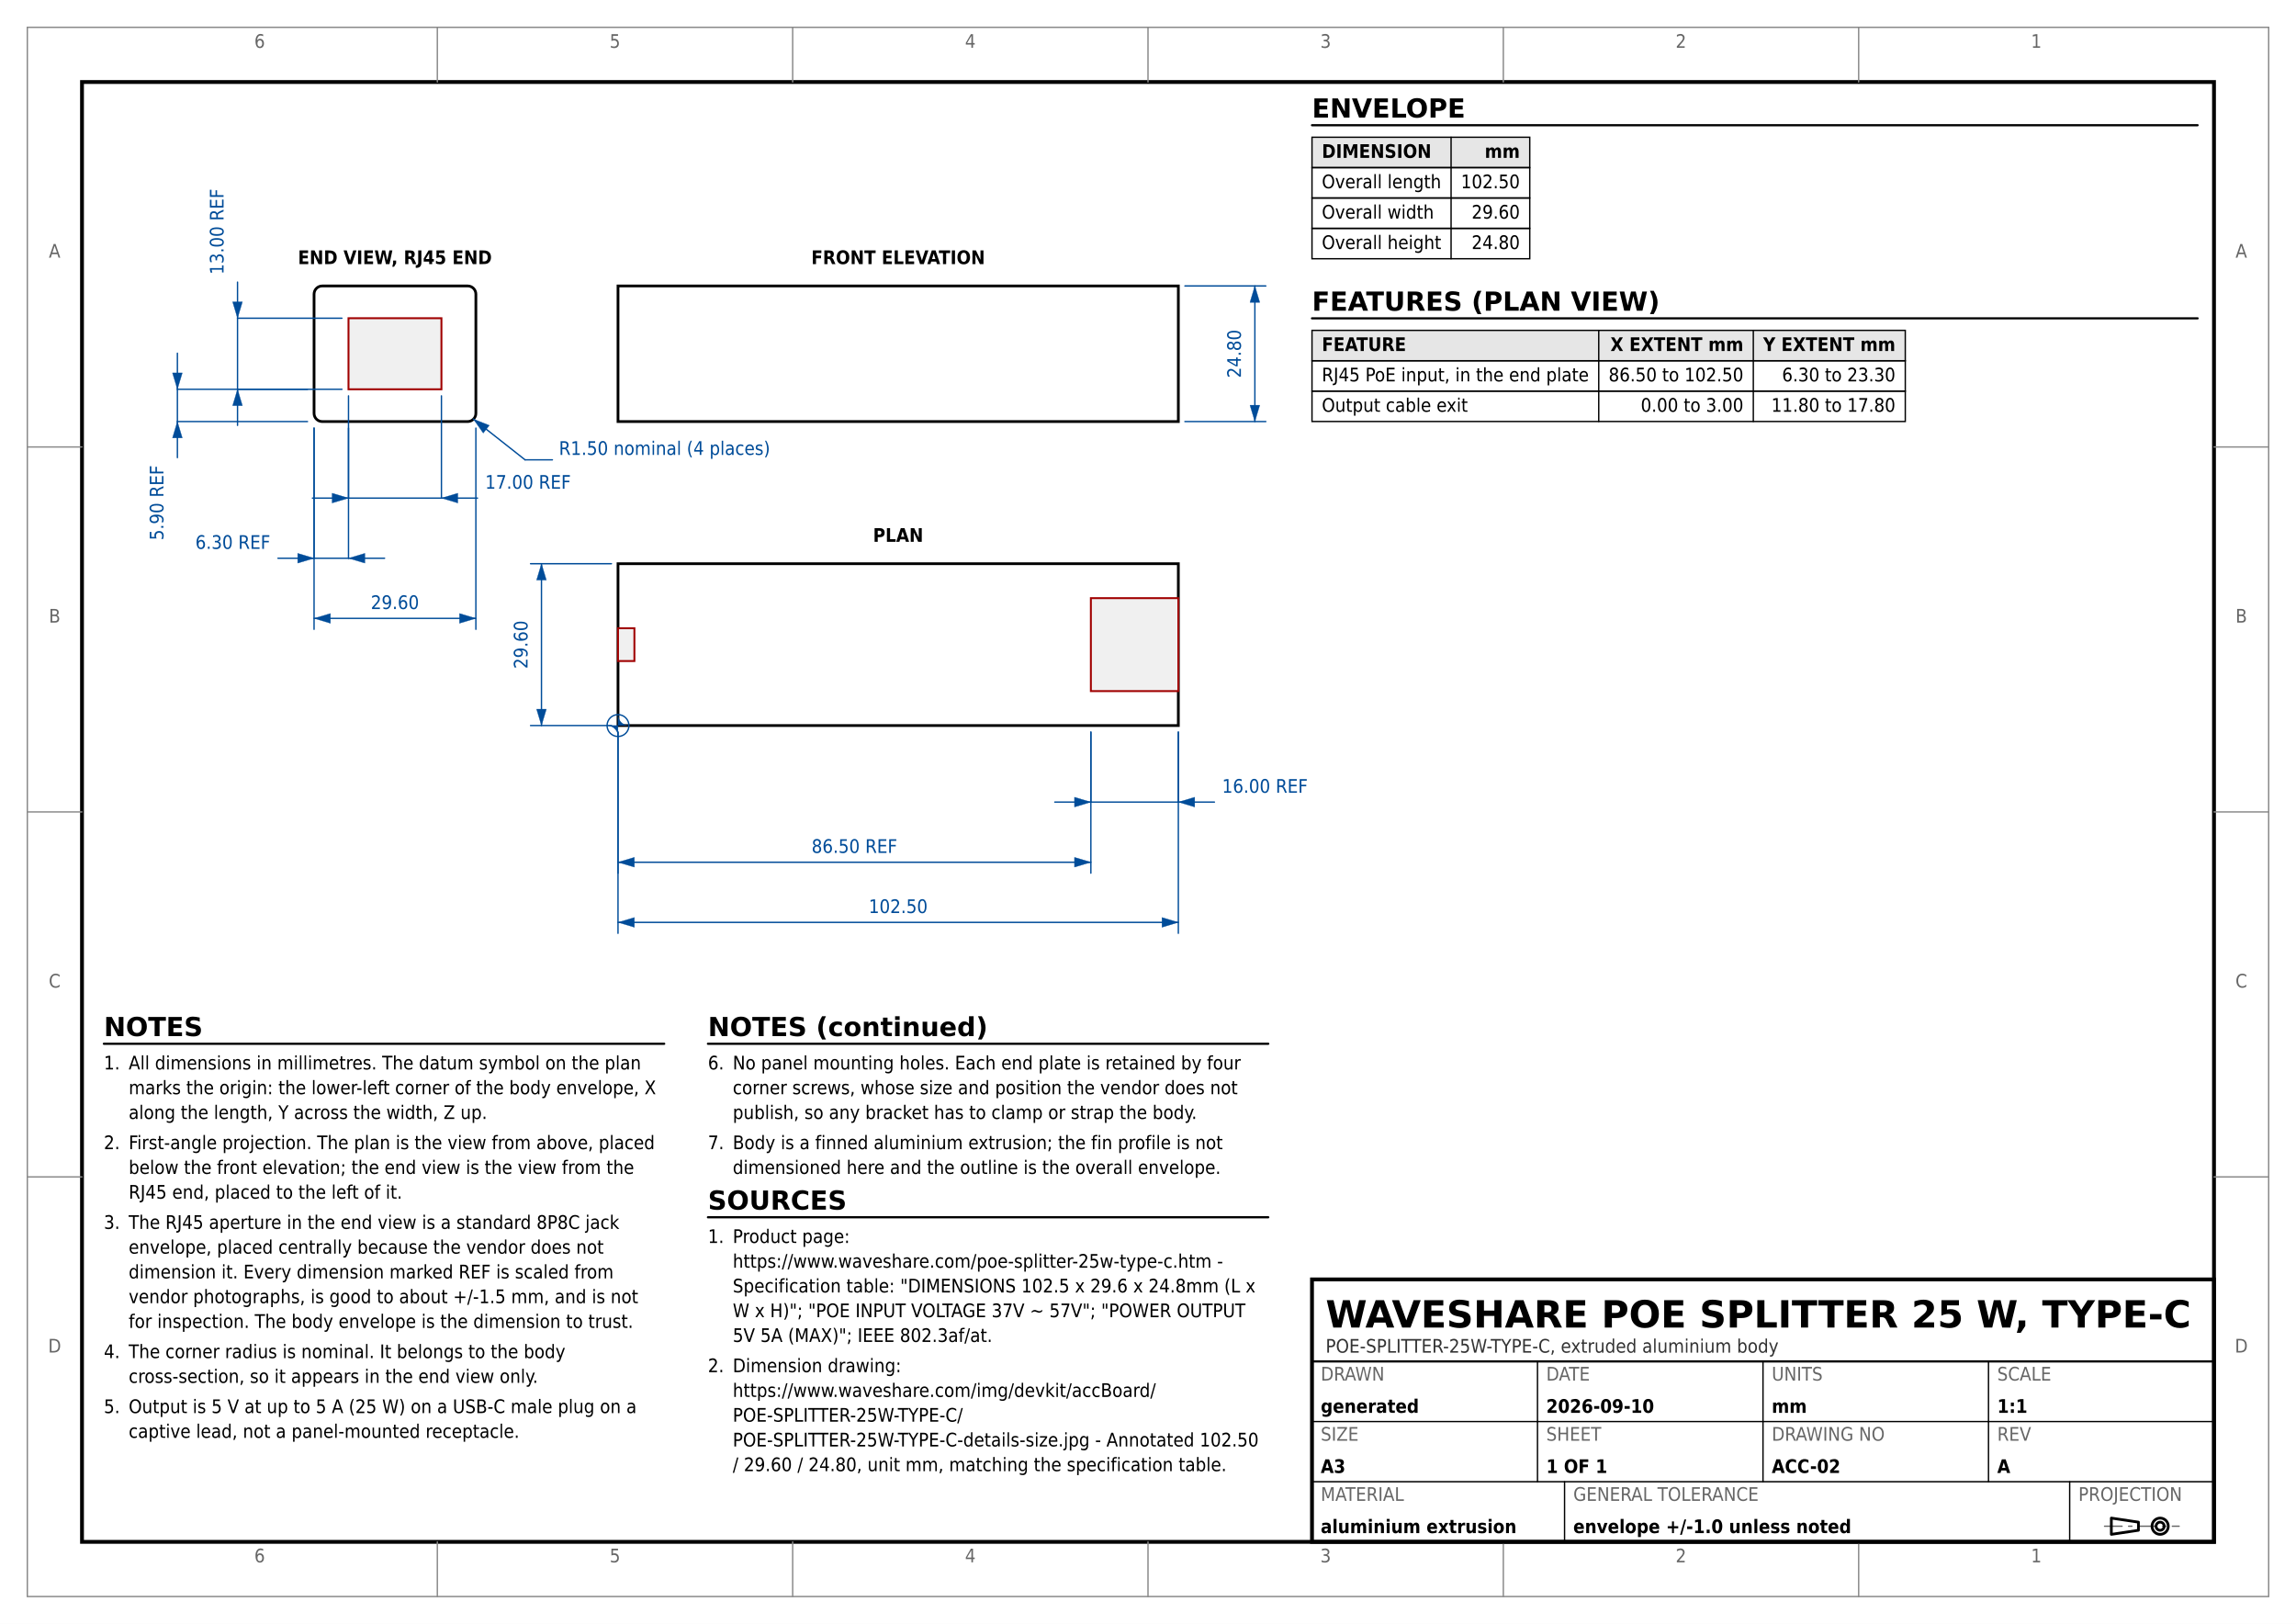
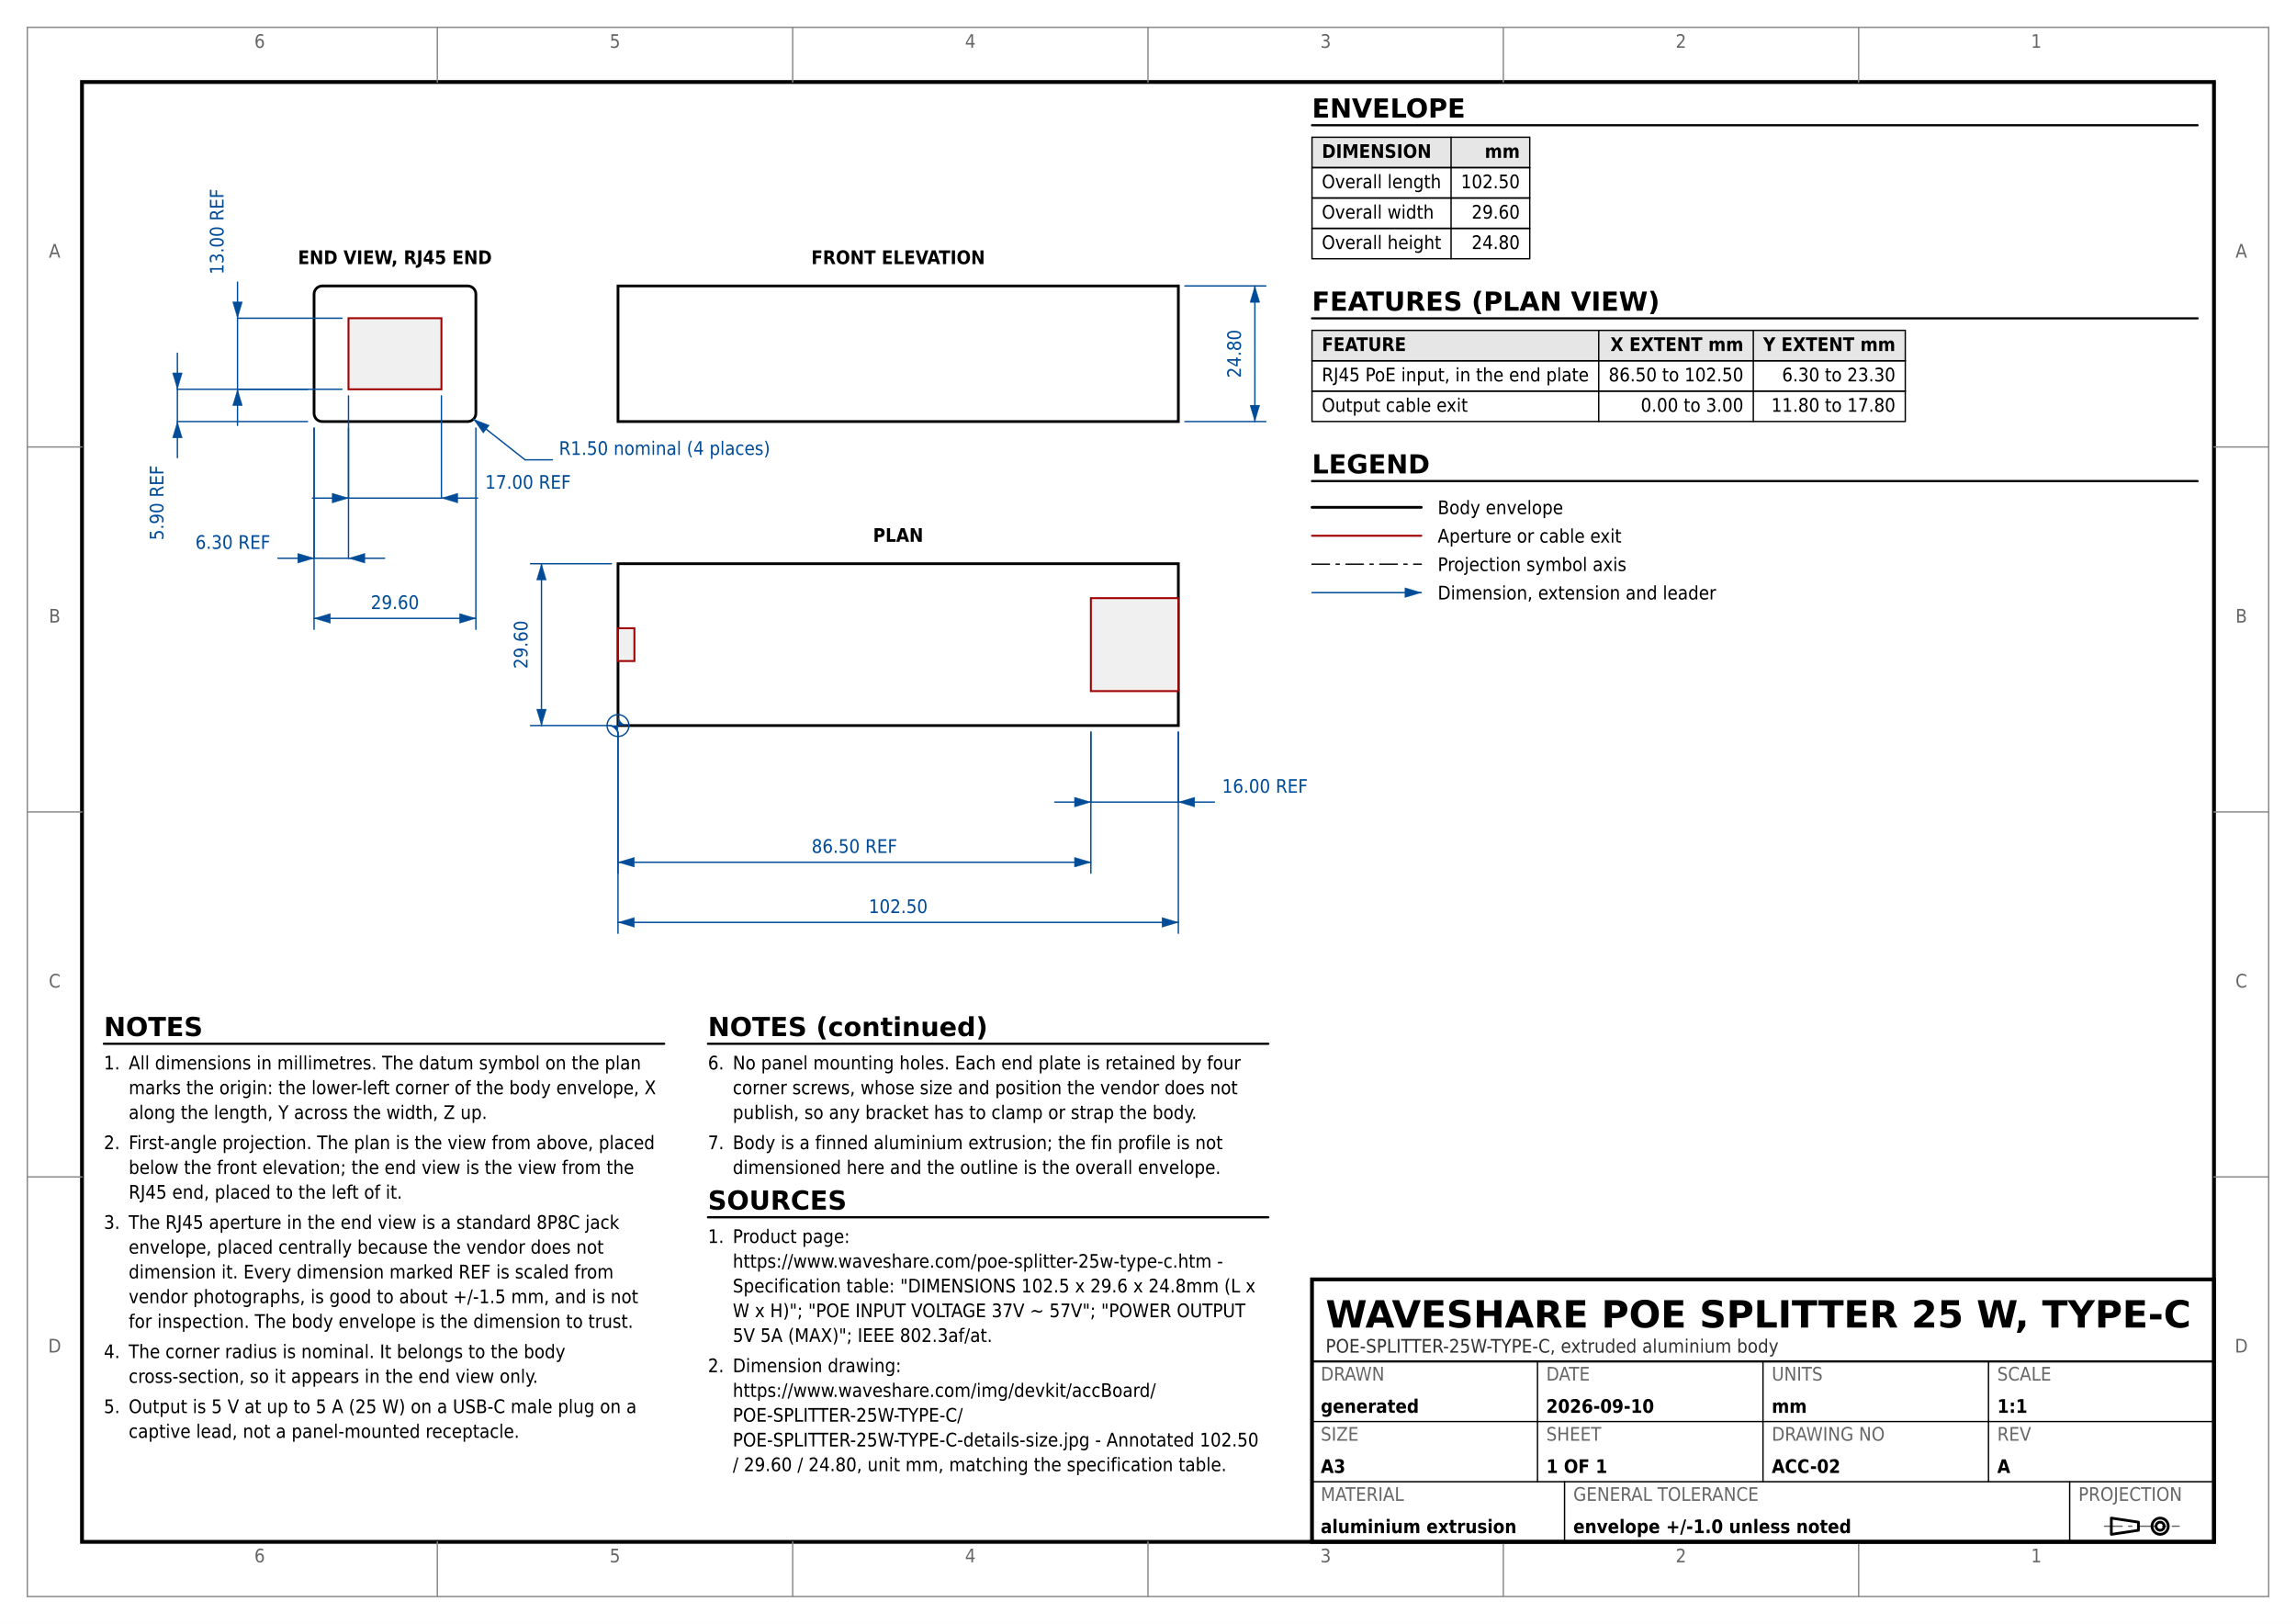
<svg xmlns="http://www.w3.org/2000/svg" version="1.1" width="420mm" height="297mm" viewBox="0 0 420 297">
  <rect width="100%" height="100%" fill="#ffffff" />
  <rect x="5" y="5" width="410" height="287" fill="none" stroke="#888888" stroke-width="0.25" />
  <rect x="15" y="15" width="390" height="267" fill="none" stroke="#000000" stroke-width="0.7" />
  <text x="47.5" y="285.75" font-family="DejaVu Sans Condensed, DejaVu Sans, Liberation Sans, sans-serif" font-size="3.429" fill="#666666" text-anchor="middle">6</text>
  <text x="47.5" y="8.75" font-family="DejaVu Sans Condensed, DejaVu Sans, Liberation Sans, sans-serif" font-size="3.429" fill="#666666" text-anchor="middle">6</text>
  <line x1="80" y1="292" x2="80" y2="282" stroke="#888888" stroke-width="0.25" stroke-linecap="round" />
  <line x1="80" y1="15" x2="80" y2="5" stroke="#888888" stroke-width="0.25" stroke-linecap="round" />
  <text x="112.5" y="285.75" font-family="DejaVu Sans Condensed, DejaVu Sans, Liberation Sans, sans-serif" font-size="3.429" fill="#666666" text-anchor="middle">5</text>
  <text x="112.5" y="8.75" font-family="DejaVu Sans Condensed, DejaVu Sans, Liberation Sans, sans-serif" font-size="3.429" fill="#666666" text-anchor="middle">5</text>
  <line x1="145" y1="292" x2="145" y2="282" stroke="#888888" stroke-width="0.25" stroke-linecap="round" />
  <line x1="145" y1="15" x2="145" y2="5" stroke="#888888" stroke-width="0.25" stroke-linecap="round" />
  <text x="177.5" y="285.75" font-family="DejaVu Sans Condensed, DejaVu Sans, Liberation Sans, sans-serif" font-size="3.429" fill="#666666" text-anchor="middle">4</text>
  <text x="177.5" y="8.75" font-family="DejaVu Sans Condensed, DejaVu Sans, Liberation Sans, sans-serif" font-size="3.429" fill="#666666" text-anchor="middle">4</text>
  <line x1="210" y1="292" x2="210" y2="282" stroke="#888888" stroke-width="0.25" stroke-linecap="round" />
  <line x1="210" y1="15" x2="210" y2="5" stroke="#888888" stroke-width="0.25" stroke-linecap="round" />
  <text x="242.5" y="285.75" font-family="DejaVu Sans Condensed, DejaVu Sans, Liberation Sans, sans-serif" font-size="3.429" fill="#666666" text-anchor="middle">3</text>
  <text x="242.5" y="8.75" font-family="DejaVu Sans Condensed, DejaVu Sans, Liberation Sans, sans-serif" font-size="3.429" fill="#666666" text-anchor="middle">3</text>
  <line x1="275" y1="292" x2="275" y2="282" stroke="#888888" stroke-width="0.25" stroke-linecap="round" />
  <line x1="275" y1="15" x2="275" y2="5" stroke="#888888" stroke-width="0.25" stroke-linecap="round" />
  <text x="307.5" y="285.75" font-family="DejaVu Sans Condensed, DejaVu Sans, Liberation Sans, sans-serif" font-size="3.429" fill="#666666" text-anchor="middle">2</text>
  <text x="307.5" y="8.75" font-family="DejaVu Sans Condensed, DejaVu Sans, Liberation Sans, sans-serif" font-size="3.429" fill="#666666" text-anchor="middle">2</text>
  <line x1="340" y1="292" x2="340" y2="282" stroke="#888888" stroke-width="0.25" stroke-linecap="round" />
  <line x1="340" y1="15" x2="340" y2="5" stroke="#888888" stroke-width="0.25" stroke-linecap="round" />
  <text x="372.5" y="285.75" font-family="DejaVu Sans Condensed, DejaVu Sans, Liberation Sans, sans-serif" font-size="3.429" fill="#666666" text-anchor="middle">1</text>
  <text x="372.5" y="8.75" font-family="DejaVu Sans Condensed, DejaVu Sans, Liberation Sans, sans-serif" font-size="3.429" fill="#666666" text-anchor="middle">1</text>
  <text x="10" y="247.375" font-family="DejaVu Sans Condensed, DejaVu Sans, Liberation Sans, sans-serif" font-size="3.429" fill="#666666" text-anchor="middle">D</text>
  <text x="410" y="247.375" font-family="DejaVu Sans Condensed, DejaVu Sans, Liberation Sans, sans-serif" font-size="3.429" fill="#666666" text-anchor="middle">D</text>
  <line x1="5" y1="215.25" x2="15" y2="215.25" stroke="#888888" stroke-width="0.25" stroke-linecap="round" />
  <line x1="405" y1="215.25" x2="415" y2="215.25" stroke="#888888" stroke-width="0.25" stroke-linecap="round" />
  <text x="10" y="180.625" font-family="DejaVu Sans Condensed, DejaVu Sans, Liberation Sans, sans-serif" font-size="3.429" fill="#666666" text-anchor="middle">C</text>
  <text x="410" y="180.625" font-family="DejaVu Sans Condensed, DejaVu Sans, Liberation Sans, sans-serif" font-size="3.429" fill="#666666" text-anchor="middle">C</text>
  <line x1="5" y1="148.5" x2="15" y2="148.5" stroke="#888888" stroke-width="0.25" stroke-linecap="round" />
  <line x1="405" y1="148.5" x2="415" y2="148.5" stroke="#888888" stroke-width="0.25" stroke-linecap="round" />
  <text x="10" y="113.875" font-family="DejaVu Sans Condensed, DejaVu Sans, Liberation Sans, sans-serif" font-size="3.429" fill="#666666" text-anchor="middle">B</text>
  <text x="410" y="113.875" font-family="DejaVu Sans Condensed, DejaVu Sans, Liberation Sans, sans-serif" font-size="3.429" fill="#666666" text-anchor="middle">B</text>
  <line x1="5" y1="81.75" x2="15" y2="81.75" stroke="#888888" stroke-width="0.25" stroke-linecap="round" />
  <line x1="405" y1="81.75" x2="415" y2="81.75" stroke="#888888" stroke-width="0.25" stroke-linecap="round" />
  <text x="10" y="47.125" font-family="DejaVu Sans Condensed, DejaVu Sans, Liberation Sans, sans-serif" font-size="3.429" fill="#666666" text-anchor="middle">A</text>
  <text x="410" y="47.125" font-family="DejaVu Sans Condensed, DejaVu Sans, Liberation Sans, sans-serif" font-size="3.429" fill="#666666" text-anchor="middle">A</text>
  <rect x="113.05" y="52.3" width="102.5" height="24.8" fill="none" stroke="#000000" stroke-width="0.5" />
  <rect x="113.05" y="103.1" width="102.5" height="29.6" fill="none" stroke="#000000" stroke-width="0.5" />
  <rect x="57.45" y="52.3" width="29.6" height="24.8" fill="none" stroke="#000000" stroke-width="0.5" rx="1.5" ry="1.5" />
  <text x="164.3" y="48.3" font-family="DejaVu Sans Condensed, DejaVu Sans, Liberation Sans, sans-serif" font-size="3.429" fill="#000000" text-anchor="middle" font-weight="bold">FRONT ELEVATION</text>
  <text x="164.3" y="99.1" font-family="DejaVu Sans Condensed, DejaVu Sans, Liberation Sans, sans-serif" font-size="3.429" fill="#000000" text-anchor="middle" font-weight="bold">PLAN</text>
  <text x="72.25" y="48.3" font-family="DejaVu Sans Condensed, DejaVu Sans, Liberation Sans, sans-serif" font-size="3.429" fill="#000000" text-anchor="middle" font-weight="bold">END VIEW, RJ45 END</text>
  <rect x="199.55" y="109.4" width="16" height="17" fill="#f0f0f0" stroke="#a00000" stroke-width="0.35" />
  <rect x="63.75" y="58.2" width="17" height="13" fill="#f0f0f0" stroke="#a00000" stroke-width="0.35" />
  <line x1="63.75" y1="72.4" x2="63.75" y2="91.1" stroke="#004c99" stroke-width="0.25" stroke-linecap="round" />
  <line x1="80.75" y1="72.4" x2="80.75" y2="91.1" stroke="#004c99" stroke-width="0.25" stroke-linecap="round" />
  <line x1="63.75" y1="91.1" x2="80.75" y2="91.1" stroke="#004c99" stroke-width="0.25" stroke-linecap="round" />
  <polygon points="63.75,91.1 60.75,90.2 60.75,92" fill="#004c99" stroke="#004c99" stroke-width="0.05" stroke-linejoin="round" />
  <polygon points="80.75,91.1 83.75,92 83.75,90.2" fill="#004c99" stroke="#004c99" stroke-width="0.05" stroke-linejoin="round" />
  <line x1="57.15" y1="91.1" x2="63.75" y2="91.1" stroke="#004c99" stroke-width="0.25" stroke-linecap="round" />
  <line x1="80.75" y1="91.1" x2="87.35" y2="91.1" stroke="#004c99" stroke-width="0.25" stroke-linecap="round" />
  <text x="88.75" y="89.391" font-family="DejaVu Sans Condensed, DejaVu Sans, Liberation Sans, sans-serif" font-size="3.429" fill="#004c99" text-anchor="start">17.00 REF</text>
  <line x1="57.45" y1="78.3" x2="57.45" y2="102.1" stroke="#004c99" stroke-width="0.25" stroke-linecap="round" />
  <line x1="63.75" y1="78.3" x2="63.75" y2="102.1" stroke="#004c99" stroke-width="0.25" stroke-linecap="round" />
  <line x1="57.45" y1="102.1" x2="63.75" y2="102.1" stroke="#004c99" stroke-width="0.25" stroke-linecap="round" />
  <polygon points="57.45,102.1 54.45,101.2 54.45,103" fill="#004c99" stroke="#004c99" stroke-width="0.05" stroke-linejoin="round" />
  <polygon points="63.75,102.1 66.75,103 66.75,101.2" fill="#004c99" stroke="#004c99" stroke-width="0.05" stroke-linejoin="round" />
  <line x1="50.85" y1="102.1" x2="57.45" y2="102.1" stroke="#004c99" stroke-width="0.25" stroke-linecap="round" />
  <line x1="63.75" y1="102.1" x2="70.35" y2="102.1" stroke="#004c99" stroke-width="0.25" stroke-linecap="round" />
  <text x="49.45" y="100.391" font-family="DejaVu Sans Condensed, DejaVu Sans, Liberation Sans, sans-serif" font-size="3.429" fill="#004c99" text-anchor="end">6.30 REF</text>
  <line x1="62.55" y1="71.2" x2="43.45" y2="71.2" stroke="#004c99" stroke-width="0.25" stroke-linecap="round" />
  <line x1="62.55" y1="58.2" x2="43.45" y2="58.2" stroke="#004c99" stroke-width="0.25" stroke-linecap="round" />
  <line x1="43.45" y1="71.2" x2="43.45" y2="58.2" stroke="#004c99" stroke-width="0.25" stroke-linecap="round" />
  <polygon points="43.45,71.2 42.55,74.2 44.35,74.2" fill="#004c99" stroke="#004c99" stroke-width="0.05" stroke-linejoin="round" />
  <polygon points="43.45,58.2 44.35,55.2 42.55,55.2" fill="#004c99" stroke="#004c99" stroke-width="0.05" stroke-linejoin="round" />
  <line x1="43.45" y1="77.8" x2="43.45" y2="71.2" stroke="#004c99" stroke-width="0.25" stroke-linecap="round" />
  <line x1="43.45" y1="58.2" x2="43.45" y2="51.6" stroke="#004c99" stroke-width="0.25" stroke-linecap="round" />
  <text x="40.895" y="50.2" font-family="DejaVu Sans Condensed, DejaVu Sans, Liberation Sans, sans-serif" font-size="3.429" fill="#004c99" text-anchor="start" transform="rotate(-90 40.8953 50.2)">13.00 REF</text>
  <line x1="56.25" y1="77.1" x2="32.45" y2="77.1" stroke="#004c99" stroke-width="0.25" stroke-linecap="round" />
  <line x1="56.25" y1="71.2" x2="32.45" y2="71.2" stroke="#004c99" stroke-width="0.25" stroke-linecap="round" />
  <line x1="32.45" y1="77.1" x2="32.45" y2="71.2" stroke="#004c99" stroke-width="0.25" stroke-linecap="round" />
  <polygon points="32.45,77.1 31.55,80.1 33.35,80.1" fill="#004c99" stroke="#004c99" stroke-width="0.05" stroke-linejoin="round" />
  <polygon points="32.45,71.2 33.35,68.2 31.55,68.2" fill="#004c99" stroke="#004c99" stroke-width="0.05" stroke-linejoin="round" />
  <line x1="32.45" y1="83.7" x2="32.45" y2="77.1" stroke="#004c99" stroke-width="0.25" stroke-linecap="round" />
  <line x1="32.45" y1="71.2" x2="32.45" y2="64.6" stroke="#004c99" stroke-width="0.25" stroke-linecap="round" />
  <text x="29.895" y="85.1" font-family="DejaVu Sans Condensed, DejaVu Sans, Liberation Sans, sans-serif" font-size="3.429" fill="#004c99" text-anchor="end" transform="rotate(-90 29.8953 85.1)">5.90 REF</text>
  <line x1="199.55" y1="133.9" x2="199.55" y2="146.7" stroke="#004c99" stroke-width="0.25" stroke-linecap="round" />
  <line x1="215.55" y1="133.9" x2="215.55" y2="146.7" stroke="#004c99" stroke-width="0.25" stroke-linecap="round" />
  <line x1="199.55" y1="146.7" x2="215.55" y2="146.7" stroke="#004c99" stroke-width="0.25" stroke-linecap="round" />
  <polygon points="199.55,146.7 196.55,145.8 196.55,147.6" fill="#004c99" stroke="#004c99" stroke-width="0.05" stroke-linejoin="round" />
  <polygon points="215.55,146.7 218.55,147.6 218.55,145.8" fill="#004c99" stroke="#004c99" stroke-width="0.05" stroke-linejoin="round" />
  <line x1="192.95" y1="146.7" x2="199.55" y2="146.7" stroke="#004c99" stroke-width="0.25" stroke-linecap="round" />
  <line x1="215.55" y1="146.7" x2="222.15" y2="146.7" stroke="#004c99" stroke-width="0.25" stroke-linecap="round" />
  <text x="223.55" y="144.991" font-family="DejaVu Sans Condensed, DejaVu Sans, Liberation Sans, sans-serif" font-size="3.429" fill="#004c99" text-anchor="start">16.00 REF</text>
  <line x1="113.05" y1="133.9" x2="113.05" y2="159.7" stroke="#004c99" stroke-width="0.25" stroke-linecap="round" />
  <line x1="199.55" y1="133.9" x2="199.55" y2="159.7" stroke="#004c99" stroke-width="0.25" stroke-linecap="round" />
  <line x1="113.05" y1="157.7" x2="199.55" y2="157.7" stroke="#004c99" stroke-width="0.25" stroke-linecap="round" />
  <polygon points="113.05,157.7 116.05,158.6 116.05,156.8" fill="#004c99" stroke="#004c99" stroke-width="0.05" stroke-linejoin="round" />
  <polygon points="199.55,157.7 196.55,156.8 196.55,158.6" fill="#004c99" stroke="#004c99" stroke-width="0.05" stroke-linejoin="round" />
  <text x="156.3" y="155.991" font-family="DejaVu Sans Condensed, DejaVu Sans, Liberation Sans, sans-serif" font-size="3.429" fill="#004c99" text-anchor="middle">86.50 REF</text>
  <rect x="113.05" y="114.9" width="3" height="6" fill="#f0f0f0" stroke="#a00000" stroke-width="0.35" />
  <line x1="113.05" y1="133.9" x2="113.05" y2="170.7" stroke="#004c99" stroke-width="0.25" stroke-linecap="round" />
  <line x1="215.55" y1="133.9" x2="215.55" y2="170.7" stroke="#004c99" stroke-width="0.25" stroke-linecap="round" />
  <line x1="113.05" y1="168.7" x2="215.55" y2="168.7" stroke="#004c99" stroke-width="0.25" stroke-linecap="round" />
  <polygon points="113.05,168.7 116.05,169.6 116.05,167.8" fill="#004c99" stroke="#004c99" stroke-width="0.05" stroke-linejoin="round" />
  <polygon points="215.55,168.7 212.55,167.8 212.55,169.6" fill="#004c99" stroke="#004c99" stroke-width="0.05" stroke-linejoin="round" />
  <text x="164.3" y="166.991" font-family="DejaVu Sans Condensed, DejaVu Sans, Liberation Sans, sans-serif" font-size="3.429" fill="#004c99" text-anchor="middle">102.50</text>
  <line x1="111.85" y1="132.7" x2="97.05" y2="132.7" stroke="#004c99" stroke-width="0.25" stroke-linecap="round" />
  <line x1="111.85" y1="103.1" x2="97.05" y2="103.1" stroke="#004c99" stroke-width="0.25" stroke-linecap="round" />
  <line x1="99.05" y1="132.7" x2="99.05" y2="103.1" stroke="#004c99" stroke-width="0.25" stroke-linecap="round" />
  <polygon points="99.05,132.7 99.95,129.7 98.15,129.7" fill="#004c99" stroke="#004c99" stroke-width="0.05" stroke-linejoin="round" />
  <polygon points="99.05,103.1 98.15,106.1 99.95,106.1" fill="#004c99" stroke="#004c99" stroke-width="0.05" stroke-linejoin="round" />
  <text x="96.495" y="117.9" font-family="DejaVu Sans Condensed, DejaVu Sans, Liberation Sans, sans-serif" font-size="3.429" fill="#004c99" text-anchor="middle" transform="rotate(-90 96.4953 117.9)">29.60</text>
  <line x1="216.75" y1="77.1" x2="231.55" y2="77.1" stroke="#004c99" stroke-width="0.25" stroke-linecap="round" />
  <line x1="216.75" y1="52.3" x2="231.55" y2="52.3" stroke="#004c99" stroke-width="0.25" stroke-linecap="round" />
  <line x1="229.55" y1="77.1" x2="229.55" y2="52.3" stroke="#004c99" stroke-width="0.25" stroke-linecap="round" />
  <polygon points="229.55,77.1 230.45,74.1 228.65,74.1" fill="#004c99" stroke="#004c99" stroke-width="0.05" stroke-linejoin="round" />
  <polygon points="229.55,52.3 228.65,55.3 230.45,55.3" fill="#004c99" stroke="#004c99" stroke-width="0.05" stroke-linejoin="round" />
  <text x="226.995" y="64.7" font-family="DejaVu Sans Condensed, DejaVu Sans, Liberation Sans, sans-serif" font-size="3.429" fill="#004c99" text-anchor="middle" transform="rotate(-90 226.9953 64.7)">24.80</text>
  <line x1="57.45" y1="78.3" x2="57.45" y2="115.1" stroke="#004c99" stroke-width="0.25" stroke-linecap="round" />
  <line x1="87.05" y1="78.3" x2="87.05" y2="115.1" stroke="#004c99" stroke-width="0.25" stroke-linecap="round" />
  <line x1="57.45" y1="113.1" x2="87.05" y2="113.1" stroke="#004c99" stroke-width="0.25" stroke-linecap="round" />
  <polygon points="57.45,113.1 60.45,114 60.45,112.2" fill="#004c99" stroke="#004c99" stroke-width="0.05" stroke-linejoin="round" />
  <polygon points="87.05,113.1 84.05,112.2 84.05,114" fill="#004c99" stroke="#004c99" stroke-width="0.05" stroke-linejoin="round" />
  <text x="72.25" y="111.391" font-family="DejaVu Sans Condensed, DejaVu Sans, Liberation Sans, sans-serif" font-size="3.429" fill="#004c99" text-anchor="middle">29.60</text>
  <polygon points="86.6,76.65 88.399,79.214 89.513,77.8" fill="#004c99" stroke="#004c99" stroke-width="0.05" stroke-linejoin="round" />
  <line x1="86.6" y1="76.65" x2="96.05" y2="84.1" stroke="#004c99" stroke-width="0.25" stroke-linecap="round" />
  <line x1="96.05" y1="84.1" x2="101.05" y2="84.1" stroke="#004c99" stroke-width="0.25" stroke-linecap="round" />
  <text x="102.25" y="83.2" font-family="DejaVu Sans Condensed, DejaVu Sans, Liberation Sans, sans-serif" font-size="3.429" fill="#004c99" text-anchor="start">R1.50 nominal (4 places)</text>
  <circle cx="113.05" cy="132.7" r="2" fill="none" stroke="#004c99" stroke-width="0.25" />
  <path d="M 113.05 132.7 L 115.05 132.7 A 2.0 2.0 0 0 1 113.05 130.7 Z" fill="#004c99" stroke="#004c99" stroke-width="0.05" stroke-linejoin="round" stroke-linecap="round" />
  <path d="M 113.05 132.7 L 111.05 132.7 A 2.0 2.0 0 0 1 113.05 134.7 Z" fill="#004c99" stroke="#004c99" stroke-width="0.05" stroke-linejoin="round" stroke-linecap="round" />
  <text x="240" y="21.5" font-family="DejaVu Sans, Liberation Sans, sans-serif" font-size="4.801" fill="#000000" text-anchor="start" font-weight="bold">ENVELOPE</text>
  <line x1="240" y1="22.9" x2="402" y2="22.9" stroke="#000000" stroke-width="0.4" stroke-linecap="round" />
  <rect x="240" y="25.1" width="39.833" height="5.556" fill="#e6e6e6" stroke="#000000" stroke-width="0.25" />
  <text x="241.8" y="28.878" font-family="DejaVu Sans Condensed, DejaVu Sans, Liberation Sans, sans-serif" font-size="3.429" fill="#000000" text-anchor="start" font-weight="bold">DIMENSION</text>
  <text x="278.033" y="28.878" font-family="DejaVu Sans Condensed, DejaVu Sans, Liberation Sans, sans-serif" font-size="3.429" fill="#000000" text-anchor="end" font-weight="bold">mm</text>
  <rect x="240" y="30.656" width="39.833" height="5.556" fill="none" stroke="#000000" stroke-width="0.25" />
  <text x="241.8" y="34.433" font-family="DejaVu Sans Condensed, DejaVu Sans, Liberation Sans, sans-serif" font-size="3.429" fill="#000000" text-anchor="start">Overall length</text>
  <text x="278.033" y="34.433" font-family="DejaVu Sans Condensed, DejaVu Sans, Liberation Sans, sans-serif" font-size="3.429" fill="#000000" text-anchor="end">102.50</text>
  <rect x="240" y="36.211" width="39.833" height="5.556" fill="none" stroke="#000000" stroke-width="0.25" />
  <text x="241.8" y="39.989" font-family="DejaVu Sans Condensed, DejaVu Sans, Liberation Sans, sans-serif" font-size="3.429" fill="#000000" text-anchor="start">Overall width</text>
  <text x="278.033" y="39.989" font-family="DejaVu Sans Condensed, DejaVu Sans, Liberation Sans, sans-serif" font-size="3.429" fill="#000000" text-anchor="end">29.60</text>
  <rect x="240" y="41.767" width="39.833" height="5.556" fill="none" stroke="#000000" stroke-width="0.25" />
  <text x="241.8" y="45.544" font-family="DejaVu Sans Condensed, DejaVu Sans, Liberation Sans, sans-serif" font-size="3.429" fill="#000000" text-anchor="start">Overall height</text>
  <text x="278.033" y="45.544" font-family="DejaVu Sans Condensed, DejaVu Sans, Liberation Sans, sans-serif" font-size="3.429" fill="#000000" text-anchor="end">24.80</text>
  <line x1="265.441" y1="25.1" x2="265.441" y2="47.322" stroke="#000000" stroke-width="0.25" stroke-linecap="round" />
  <text x="240" y="56.822" font-family="DejaVu Sans, Liberation Sans, sans-serif" font-size="4.801" fill="#000000" text-anchor="start" font-weight="bold">FEATURES (PLAN VIEW)</text>
  <line x1="240" y1="58.222" x2="402" y2="58.222" stroke="#000000" stroke-width="0.4" stroke-linecap="round" />
  <rect x="240" y="60.422" width="108.528" height="5.556" fill="#e6e6e6" stroke="#000000" stroke-width="0.25" />
  <text x="241.8" y="64.2" font-family="DejaVu Sans Condensed, DejaVu Sans, Liberation Sans, sans-serif" font-size="3.429" fill="#000000" text-anchor="start" font-weight="bold">FEATURE</text>
  <text x="318.929" y="64.2" font-family="DejaVu Sans Condensed, DejaVu Sans, Liberation Sans, sans-serif" font-size="3.429" fill="#000000" text-anchor="end" font-weight="bold">X EXTENT mm</text>
  <text x="346.728" y="64.2" font-family="DejaVu Sans Condensed, DejaVu Sans, Liberation Sans, sans-serif" font-size="3.429" fill="#000000" text-anchor="end" font-weight="bold">Y EXTENT mm</text>
  <rect x="240" y="65.978" width="108.528" height="5.556" fill="none" stroke="#000000" stroke-width="0.25" />
  <text x="241.8" y="69.756" font-family="DejaVu Sans Condensed, DejaVu Sans, Liberation Sans, sans-serif" font-size="3.429" fill="#000000" text-anchor="start">RJ45 PoE input, in the end plate</text>
  <text x="318.929" y="69.756" font-family="DejaVu Sans Condensed, DejaVu Sans, Liberation Sans, sans-serif" font-size="3.429" fill="#000000" text-anchor="end">86.50 to 102.50</text>
  <text x="346.728" y="69.756" font-family="DejaVu Sans Condensed, DejaVu Sans, Liberation Sans, sans-serif" font-size="3.429" fill="#000000" text-anchor="end">6.30 to 23.30</text>
  <rect x="240" y="71.533" width="108.528" height="5.556" fill="none" stroke="#000000" stroke-width="0.25" />
  <text x="241.8" y="75.311" font-family="DejaVu Sans Condensed, DejaVu Sans, Liberation Sans, sans-serif" font-size="3.429" fill="#000000" text-anchor="start">Output cable exit</text>
  <text x="318.929" y="75.311" font-family="DejaVu Sans Condensed, DejaVu Sans, Liberation Sans, sans-serif" font-size="3.429" fill="#000000" text-anchor="end">0.00 to 3.00</text>
  <text x="346.728" y="75.311" font-family="DejaVu Sans Condensed, DejaVu Sans, Liberation Sans, sans-serif" font-size="3.429" fill="#000000" text-anchor="end">11.80 to 17.80</text>
  <line x1="292.452" y1="60.422" x2="292.452" y2="77.089" stroke="#000000" stroke-width="0.25" stroke-linecap="round" />
  <line x1="320.729" y1="60.422" x2="320.729" y2="77.089" stroke="#000000" stroke-width="0.25" stroke-linecap="round" />
  <text x="19" y="189.5" font-family="DejaVu Sans, Liberation Sans, sans-serif" font-size="4.801" fill="#000000" text-anchor="start" font-weight="bold">NOTES</text>
  <line x1="19" y1="190.9" x2="121.5" y2="190.9" stroke="#000000" stroke-width="0.4" stroke-linecap="round" />
  <text x="19" y="195.6" font-family="DejaVu Sans Condensed, DejaVu Sans, Liberation Sans, sans-serif" font-size="3.429" fill="#000000" text-anchor="start">1.</text>
  <text x="23.542" y="195.6" font-family="DejaVu Sans Condensed, DejaVu Sans, Liberation Sans, sans-serif" font-size="3.429" fill="#000000" text-anchor="start">All dimensions in millimetres. The datum symbol on the plan</text>
  <text x="23.542" y="200.127" font-family="DejaVu Sans Condensed, DejaVu Sans, Liberation Sans, sans-serif" font-size="3.429" fill="#000000" text-anchor="start">marks the origin: the lower-left corner of the body envelope, X</text>
  <text x="23.542" y="204.654" font-family="DejaVu Sans Condensed, DejaVu Sans, Liberation Sans, sans-serif" font-size="3.429" fill="#000000" text-anchor="start">along the length, Y across the width, Z up.</text>
  <text x="19" y="210.18" font-family="DejaVu Sans Condensed, DejaVu Sans, Liberation Sans, sans-serif" font-size="3.429" fill="#000000" text-anchor="start">2.</text>
  <text x="23.542" y="210.18" font-family="DejaVu Sans Condensed, DejaVu Sans, Liberation Sans, sans-serif" font-size="3.429" fill="#000000" text-anchor="start">First-angle projection. The plan is the view from above, placed</text>
  <text x="23.542" y="214.707" font-family="DejaVu Sans Condensed, DejaVu Sans, Liberation Sans, sans-serif" font-size="3.429" fill="#000000" text-anchor="start">below the front elevation; the end view is the view from the</text>
  <text x="23.542" y="219.234" font-family="DejaVu Sans Condensed, DejaVu Sans, Liberation Sans, sans-serif" font-size="3.429" fill="#000000" text-anchor="start">RJ45 end, placed to the left of it.</text>
  <text x="19" y="224.761" font-family="DejaVu Sans Condensed, DejaVu Sans, Liberation Sans, sans-serif" font-size="3.429" fill="#000000" text-anchor="start">3.</text>
  <text x="23.542" y="224.761" font-family="DejaVu Sans Condensed, DejaVu Sans, Liberation Sans, sans-serif" font-size="3.429" fill="#000000" text-anchor="start">The RJ45 aperture in the end view is a standard 8P8C jack</text>
  <text x="23.542" y="229.287" font-family="DejaVu Sans Condensed, DejaVu Sans, Liberation Sans, sans-serif" font-size="3.429" fill="#000000" text-anchor="start">envelope, placed centrally because the vendor does not</text>
  <text x="23.542" y="233.814" font-family="DejaVu Sans Condensed, DejaVu Sans, Liberation Sans, sans-serif" font-size="3.429" fill="#000000" text-anchor="start">dimension it. Every dimension marked REF is scaled from</text>
  <text x="23.542" y="238.341" font-family="DejaVu Sans Condensed, DejaVu Sans, Liberation Sans, sans-serif" font-size="3.429" fill="#000000" text-anchor="start">vendor photographs, is good to about +/-1.5 mm, and is not</text>
  <text x="23.542" y="242.868" font-family="DejaVu Sans Condensed, DejaVu Sans, Liberation Sans, sans-serif" font-size="3.429" fill="#000000" text-anchor="start">for inspection. The body envelope is the dimension to trust.</text>
  <text x="19" y="248.394" font-family="DejaVu Sans Condensed, DejaVu Sans, Liberation Sans, sans-serif" font-size="3.429" fill="#000000" text-anchor="start">4.</text>
  <text x="23.542" y="248.394" font-family="DejaVu Sans Condensed, DejaVu Sans, Liberation Sans, sans-serif" font-size="3.429" fill="#000000" text-anchor="start">The corner radius is nominal. It belongs to the body</text>
  <text x="23.542" y="252.921" font-family="DejaVu Sans Condensed, DejaVu Sans, Liberation Sans, sans-serif" font-size="3.429" fill="#000000" text-anchor="start">cross-section, so it appears in the end view only.</text>
  <text x="19" y="258.448" font-family="DejaVu Sans Condensed, DejaVu Sans, Liberation Sans, sans-serif" font-size="3.429" fill="#000000" text-anchor="start">5.</text>
  <text x="23.542" y="258.448" font-family="DejaVu Sans Condensed, DejaVu Sans, Liberation Sans, sans-serif" font-size="3.429" fill="#000000" text-anchor="start">Output is 5 V at up to 5 A (25 W) on a USB-C male plug on a</text>
  <text x="23.542" y="262.974" font-family="DejaVu Sans Condensed, DejaVu Sans, Liberation Sans, sans-serif" font-size="3.429" fill="#000000" text-anchor="start">captive lead, not a panel-mounted receptacle.</text>
  <text x="129.5" y="189.5" font-family="DejaVu Sans, Liberation Sans, sans-serif" font-size="4.801" fill="#000000" text-anchor="start" font-weight="bold">NOTES (continued)</text>
  <line x1="129.5" y1="190.9" x2="232" y2="190.9" stroke="#000000" stroke-width="0.4" stroke-linecap="round" />
  <text x="129.5" y="195.6" font-family="DejaVu Sans Condensed, DejaVu Sans, Liberation Sans, sans-serif" font-size="3.429" fill="#000000" text-anchor="start">6.</text>
  <text x="134.042" y="195.6" font-family="DejaVu Sans Condensed, DejaVu Sans, Liberation Sans, sans-serif" font-size="3.429" fill="#000000" text-anchor="start">No panel mounting holes. Each end plate is retained by four</text>
  <text x="134.042" y="200.127" font-family="DejaVu Sans Condensed, DejaVu Sans, Liberation Sans, sans-serif" font-size="3.429" fill="#000000" text-anchor="start">corner screws, whose size and position the vendor does not</text>
  <text x="134.042" y="204.654" font-family="DejaVu Sans Condensed, DejaVu Sans, Liberation Sans, sans-serif" font-size="3.429" fill="#000000" text-anchor="start">publish, so any bracket has to clamp or strap the body.</text>
  <text x="129.5" y="210.18" font-family="DejaVu Sans Condensed, DejaVu Sans, Liberation Sans, sans-serif" font-size="3.429" fill="#000000" text-anchor="start">7.</text>
  <text x="134.042" y="210.18" font-family="DejaVu Sans Condensed, DejaVu Sans, Liberation Sans, sans-serif" font-size="3.429" fill="#000000" text-anchor="start">Body is a finned aluminium extrusion; the fin profile is not</text>
  <text x="134.042" y="214.707" font-family="DejaVu Sans Condensed, DejaVu Sans, Liberation Sans, sans-serif" font-size="3.429" fill="#000000" text-anchor="start">dimensioned here and the outline is the overall envelope.</text>
  <text x="129.5" y="221.234" font-family="DejaVu Sans, Liberation Sans, sans-serif" font-size="4.801" fill="#000000" text-anchor="start" font-weight="bold">SOURCES</text>
  <line x1="129.5" y1="222.634" x2="232" y2="222.634" stroke="#000000" stroke-width="0.4" stroke-linecap="round" />
  <text x="129.5" y="227.334" font-family="DejaVu Sans Condensed, DejaVu Sans, Liberation Sans, sans-serif" font-size="3.429" fill="#000000" text-anchor="start">1.</text>
  <text x="134.042" y="227.334" font-family="DejaVu Sans Condensed, DejaVu Sans, Liberation Sans, sans-serif" font-size="3.429" fill="#000000" text-anchor="start">Product page:</text>
  <text x="134.042" y="231.861" font-family="DejaVu Sans Condensed, DejaVu Sans, Liberation Sans, sans-serif" font-size="3.429" fill="#000000" text-anchor="start">https://www.waveshare.com/poe-splitter-25w-type-c.htm -</text>
  <text x="134.042" y="236.387" font-family="DejaVu Sans Condensed, DejaVu Sans, Liberation Sans, sans-serif" font-size="3.429" fill="#000000" text-anchor="start">Specification table: "DIMENSIONS 102.5 x 29.6 x 24.8mm (L x</text>
  <text x="134.042" y="240.914" font-family="DejaVu Sans Condensed, DejaVu Sans, Liberation Sans, sans-serif" font-size="3.429" fill="#000000" text-anchor="start">W x H)"; "POE INPUT VOLTAGE 37V ~ 57V"; "POWER OUTPUT</text>
  <text x="134.042" y="245.441" font-family="DejaVu Sans Condensed, DejaVu Sans, Liberation Sans, sans-serif" font-size="3.429" fill="#000000" text-anchor="start">5V 5A (MAX)"; IEEE 802.3af/at.</text>
  <text x="129.5" y="250.968" font-family="DejaVu Sans Condensed, DejaVu Sans, Liberation Sans, sans-serif" font-size="3.429" fill="#000000" text-anchor="start">2.</text>
  <text x="134.042" y="250.968" font-family="DejaVu Sans Condensed, DejaVu Sans, Liberation Sans, sans-serif" font-size="3.429" fill="#000000" text-anchor="start">Dimension drawing:</text>
  <text x="134.042" y="255.494" font-family="DejaVu Sans Condensed, DejaVu Sans, Liberation Sans, sans-serif" font-size="3.429" fill="#000000" text-anchor="start">https://www.waveshare.com/img/devkit/accBoard/</text>
  <text x="134.042" y="260.021" font-family="DejaVu Sans Condensed, DejaVu Sans, Liberation Sans, sans-serif" font-size="3.429" fill="#000000" text-anchor="start">POE-SPLITTER-25W-TYPE-C/</text>
  <text x="134.042" y="264.548" font-family="DejaVu Sans Condensed, DejaVu Sans, Liberation Sans, sans-serif" font-size="3.429" fill="#000000" text-anchor="start">POE-SPLITTER-25W-TYPE-C-details-size.jpg - Annotated 102.50</text>
  <text x="134.042" y="269.075" font-family="DejaVu Sans Condensed, DejaVu Sans, Liberation Sans, sans-serif" font-size="3.429" fill="#000000" text-anchor="start">/ 29.60 / 24.80, unit mm, matching the specification table.</text>
+   <text x="240" y="86.589" font-family="DejaVu Sans, Liberation Sans, sans-serif" font-size="4.801" fill="#000000" text-anchor="start" font-weight="bold">LEGEND</text>
+   <line x1="240" y1="87.989" x2="402" y2="87.989" stroke="#000000" stroke-width="0.4" stroke-linecap="round" />
+   <line x1="240" y1="92.789" x2="260" y2="92.789" stroke="#000000" stroke-width="0.5" stroke-linecap="round" />
+   <text x="263" y="94.039" font-family="DejaVu Sans Condensed, DejaVu Sans, Liberation Sans, sans-serif" font-size="3.429" fill="#000000" text-anchor="start">Body envelope</text>
+   <line x1="240" y1="97.989" x2="260" y2="97.989" stroke="#a00000" stroke-width="0.35" stroke-linecap="round" />
+   <text x="263" y="99.239" font-family="DejaVu Sans Condensed, DejaVu Sans, Liberation Sans, sans-serif" font-size="3.429" fill="#000000" text-anchor="start">Aperture or cable exit</text>
+   <line x1="240" y1="103.189" x2="260" y2="103.189" stroke="#000000" stroke-width="0.25" stroke-linecap="round" stroke-dasharray="3.2,1.2,0.6,1.2" />
+   <text x="263" y="104.439" font-family="DejaVu Sans Condensed, DejaVu Sans, Liberation Sans, sans-serif" font-size="3.429" fill="#000000" text-anchor="start">Projection symbol axis</text>
+   <line x1="240" y1="108.389" x2="260" y2="108.389" stroke="#004c99" stroke-width="0.25" stroke-linecap="round" />
+   <polygon points="260,108.389 257,107.489 257,109.289" fill="#004c99" stroke="#004c99" stroke-width="0.05" stroke-linejoin="round" />
+   <text x="263" y="109.639" font-family="DejaVu Sans Condensed, DejaVu Sans, Liberation Sans, sans-serif" font-size="3.429" fill="#000000" text-anchor="start">Dimension, extension and leader</text>
  <rect x="240" y="234" width="165" height="48" fill="none" stroke="#000000" stroke-width="0.7" />
  <line x1="240" y1="249" x2="405" y2="249" stroke="#000000" stroke-width="0.4" stroke-linecap="round" />
  <text x="242.5" y="242.8" font-family="DejaVu Sans, Liberation Sans, sans-serif" font-size="6.859" fill="#000000" text-anchor="start" font-weight="bold">WAVESHARE POE SPLITTER 25 W, TYPE-C</text>
  <text x="242.5" y="247.4" font-family="DejaVu Sans Condensed, DejaVu Sans, Liberation Sans, sans-serif" font-size="3.429" fill="#333333" text-anchor="start">POE-SPLITTER-25W-TYPE-C, extruded aluminium body</text>
  <text x="241.6" y="252.5" font-family="DejaVu Sans Condensed, DejaVu Sans, Liberation Sans, sans-serif" font-size="3.429" fill="#666666" text-anchor="start">DRAWN</text>
  <text x="241.6" y="258.4" font-family="DejaVu Sans Condensed, DejaVu Sans, Liberation Sans, sans-serif" font-size="3.429" fill="#000000" text-anchor="start" font-weight="bold">generated</text>
  <line x1="281.25" y1="260" x2="281.25" y2="249" stroke="#000000" stroke-width="0.25" stroke-linecap="round" />
  <text x="282.85" y="252.5" font-family="DejaVu Sans Condensed, DejaVu Sans, Liberation Sans, sans-serif" font-size="3.429" fill="#666666" text-anchor="start">DATE</text>
  <text x="282.85" y="258.4" font-family="DejaVu Sans Condensed, DejaVu Sans, Liberation Sans, sans-serif" font-size="3.429" fill="#000000" text-anchor="start" font-weight="bold">2026-09-10</text>
  <line x1="322.5" y1="260" x2="322.5" y2="249" stroke="#000000" stroke-width="0.25" stroke-linecap="round" />
  <text x="324.1" y="252.5" font-family="DejaVu Sans Condensed, DejaVu Sans, Liberation Sans, sans-serif" font-size="3.429" fill="#666666" text-anchor="start">UNITS</text>
  <text x="324.1" y="258.4" font-family="DejaVu Sans Condensed, DejaVu Sans, Liberation Sans, sans-serif" font-size="3.429" fill="#000000" text-anchor="start" font-weight="bold">mm</text>
  <line x1="363.75" y1="260" x2="363.75" y2="249" stroke="#000000" stroke-width="0.25" stroke-linecap="round" />
  <text x="365.35" y="252.5" font-family="DejaVu Sans Condensed, DejaVu Sans, Liberation Sans, sans-serif" font-size="3.429" fill="#666666" text-anchor="start">SCALE</text>
  <text x="365.35" y="258.4" font-family="DejaVu Sans Condensed, DejaVu Sans, Liberation Sans, sans-serif" font-size="3.429" fill="#000000" text-anchor="start" font-weight="bold">1:1</text>
  <line x1="240" y1="260" x2="281.25" y2="260" stroke="#000000" stroke-width="0.25" stroke-linecap="round" />
  <text x="241.6" y="263.5" font-family="DejaVu Sans Condensed, DejaVu Sans, Liberation Sans, sans-serif" font-size="3.429" fill="#666666" text-anchor="start">SIZE</text>
  <text x="241.6" y="269.4" font-family="DejaVu Sans Condensed, DejaVu Sans, Liberation Sans, sans-serif" font-size="3.429" fill="#000000" text-anchor="start" font-weight="bold">A3</text>
  <line x1="281.25" y1="271" x2="281.25" y2="260" stroke="#000000" stroke-width="0.25" stroke-linecap="round" />
  <line x1="281.25" y1="260" x2="322.5" y2="260" stroke="#000000" stroke-width="0.25" stroke-linecap="round" />
  <text x="282.85" y="263.5" font-family="DejaVu Sans Condensed, DejaVu Sans, Liberation Sans, sans-serif" font-size="3.429" fill="#666666" text-anchor="start">SHEET</text>
  <text x="282.85" y="269.4" font-family="DejaVu Sans Condensed, DejaVu Sans, Liberation Sans, sans-serif" font-size="3.429" fill="#000000" text-anchor="start" font-weight="bold">1 OF 1</text>
  <line x1="322.5" y1="271" x2="322.5" y2="260" stroke="#000000" stroke-width="0.25" stroke-linecap="round" />
  <line x1="322.5" y1="260" x2="363.75" y2="260" stroke="#000000" stroke-width="0.25" stroke-linecap="round" />
  <text x="324.1" y="263.5" font-family="DejaVu Sans Condensed, DejaVu Sans, Liberation Sans, sans-serif" font-size="3.429" fill="#666666" text-anchor="start">DRAWING NO</text>
  <text x="324.1" y="269.4" font-family="DejaVu Sans Condensed, DejaVu Sans, Liberation Sans, sans-serif" font-size="3.429" fill="#000000" text-anchor="start" font-weight="bold">ACC-02</text>
  <line x1="363.75" y1="271" x2="363.75" y2="260" stroke="#000000" stroke-width="0.25" stroke-linecap="round" />
  <line x1="363.75" y1="260" x2="405" y2="260" stroke="#000000" stroke-width="0.25" stroke-linecap="round" />
  <text x="365.35" y="263.5" font-family="DejaVu Sans Condensed, DejaVu Sans, Liberation Sans, sans-serif" font-size="3.429" fill="#666666" text-anchor="start">REV</text>
  <text x="365.35" y="269.4" font-family="DejaVu Sans Condensed, DejaVu Sans, Liberation Sans, sans-serif" font-size="3.429" fill="#000000" text-anchor="start" font-weight="bold">A</text>
  <line x1="240" y1="271" x2="405" y2="271" stroke="#000000" stroke-width="0.25" stroke-linecap="round" />
  <text x="241.6" y="274.5" font-family="DejaVu Sans Condensed, DejaVu Sans, Liberation Sans, sans-serif" font-size="3.429" fill="#666666" text-anchor="start">MATERIAL</text>
  <text x="241.6" y="280.4" font-family="DejaVu Sans Condensed, DejaVu Sans, Liberation Sans, sans-serif" font-size="3.429" fill="#000000" text-anchor="start" font-weight="bold">aluminium extrusion</text>
  <line x1="286.2" y1="282" x2="286.2" y2="271" stroke="#000000" stroke-width="0.25" stroke-linecap="round" />
  <text x="287.8" y="274.5" font-family="DejaVu Sans Condensed, DejaVu Sans, Liberation Sans, sans-serif" font-size="3.429" fill="#666666" text-anchor="start">GENERAL TOLERANCE</text>
  <text x="287.8" y="280.4" font-family="DejaVu Sans Condensed, DejaVu Sans, Liberation Sans, sans-serif" font-size="3.429" fill="#000000" text-anchor="start" font-weight="bold">envelope +/-1.0 unless noted</text>
  <line x1="378.6" y1="282" x2="378.6" y2="271" stroke="#000000" stroke-width="0.25" stroke-linecap="round" />
  <text x="380.2" y="274.5" font-family="DejaVu Sans Condensed, DejaVu Sans, Liberation Sans, sans-serif" font-size="3.429" fill="#666666" text-anchor="start">PROJECTION</text>
  <line x1="384.98" y1="279.14" x2="398.62" y2="279.14" stroke="#666666" stroke-width="0.25" stroke-linecap="round" stroke-dasharray="3.2,1.2,0.6,1.2" />
  <polygon points="386.22,277.652 391.18,278.396 391.18,279.884 386.22,280.628" fill="none" stroke="#000000" stroke-width="0.5" stroke-linejoin="round" />
  <circle cx="395.148" cy="279.14" r="1.488" fill="none" stroke="#000000" stroke-width="0.5" />
  <circle cx="395.148" cy="279.14" r="0.744" fill="none" stroke="#000000" stroke-width="0.5" />
</svg>
